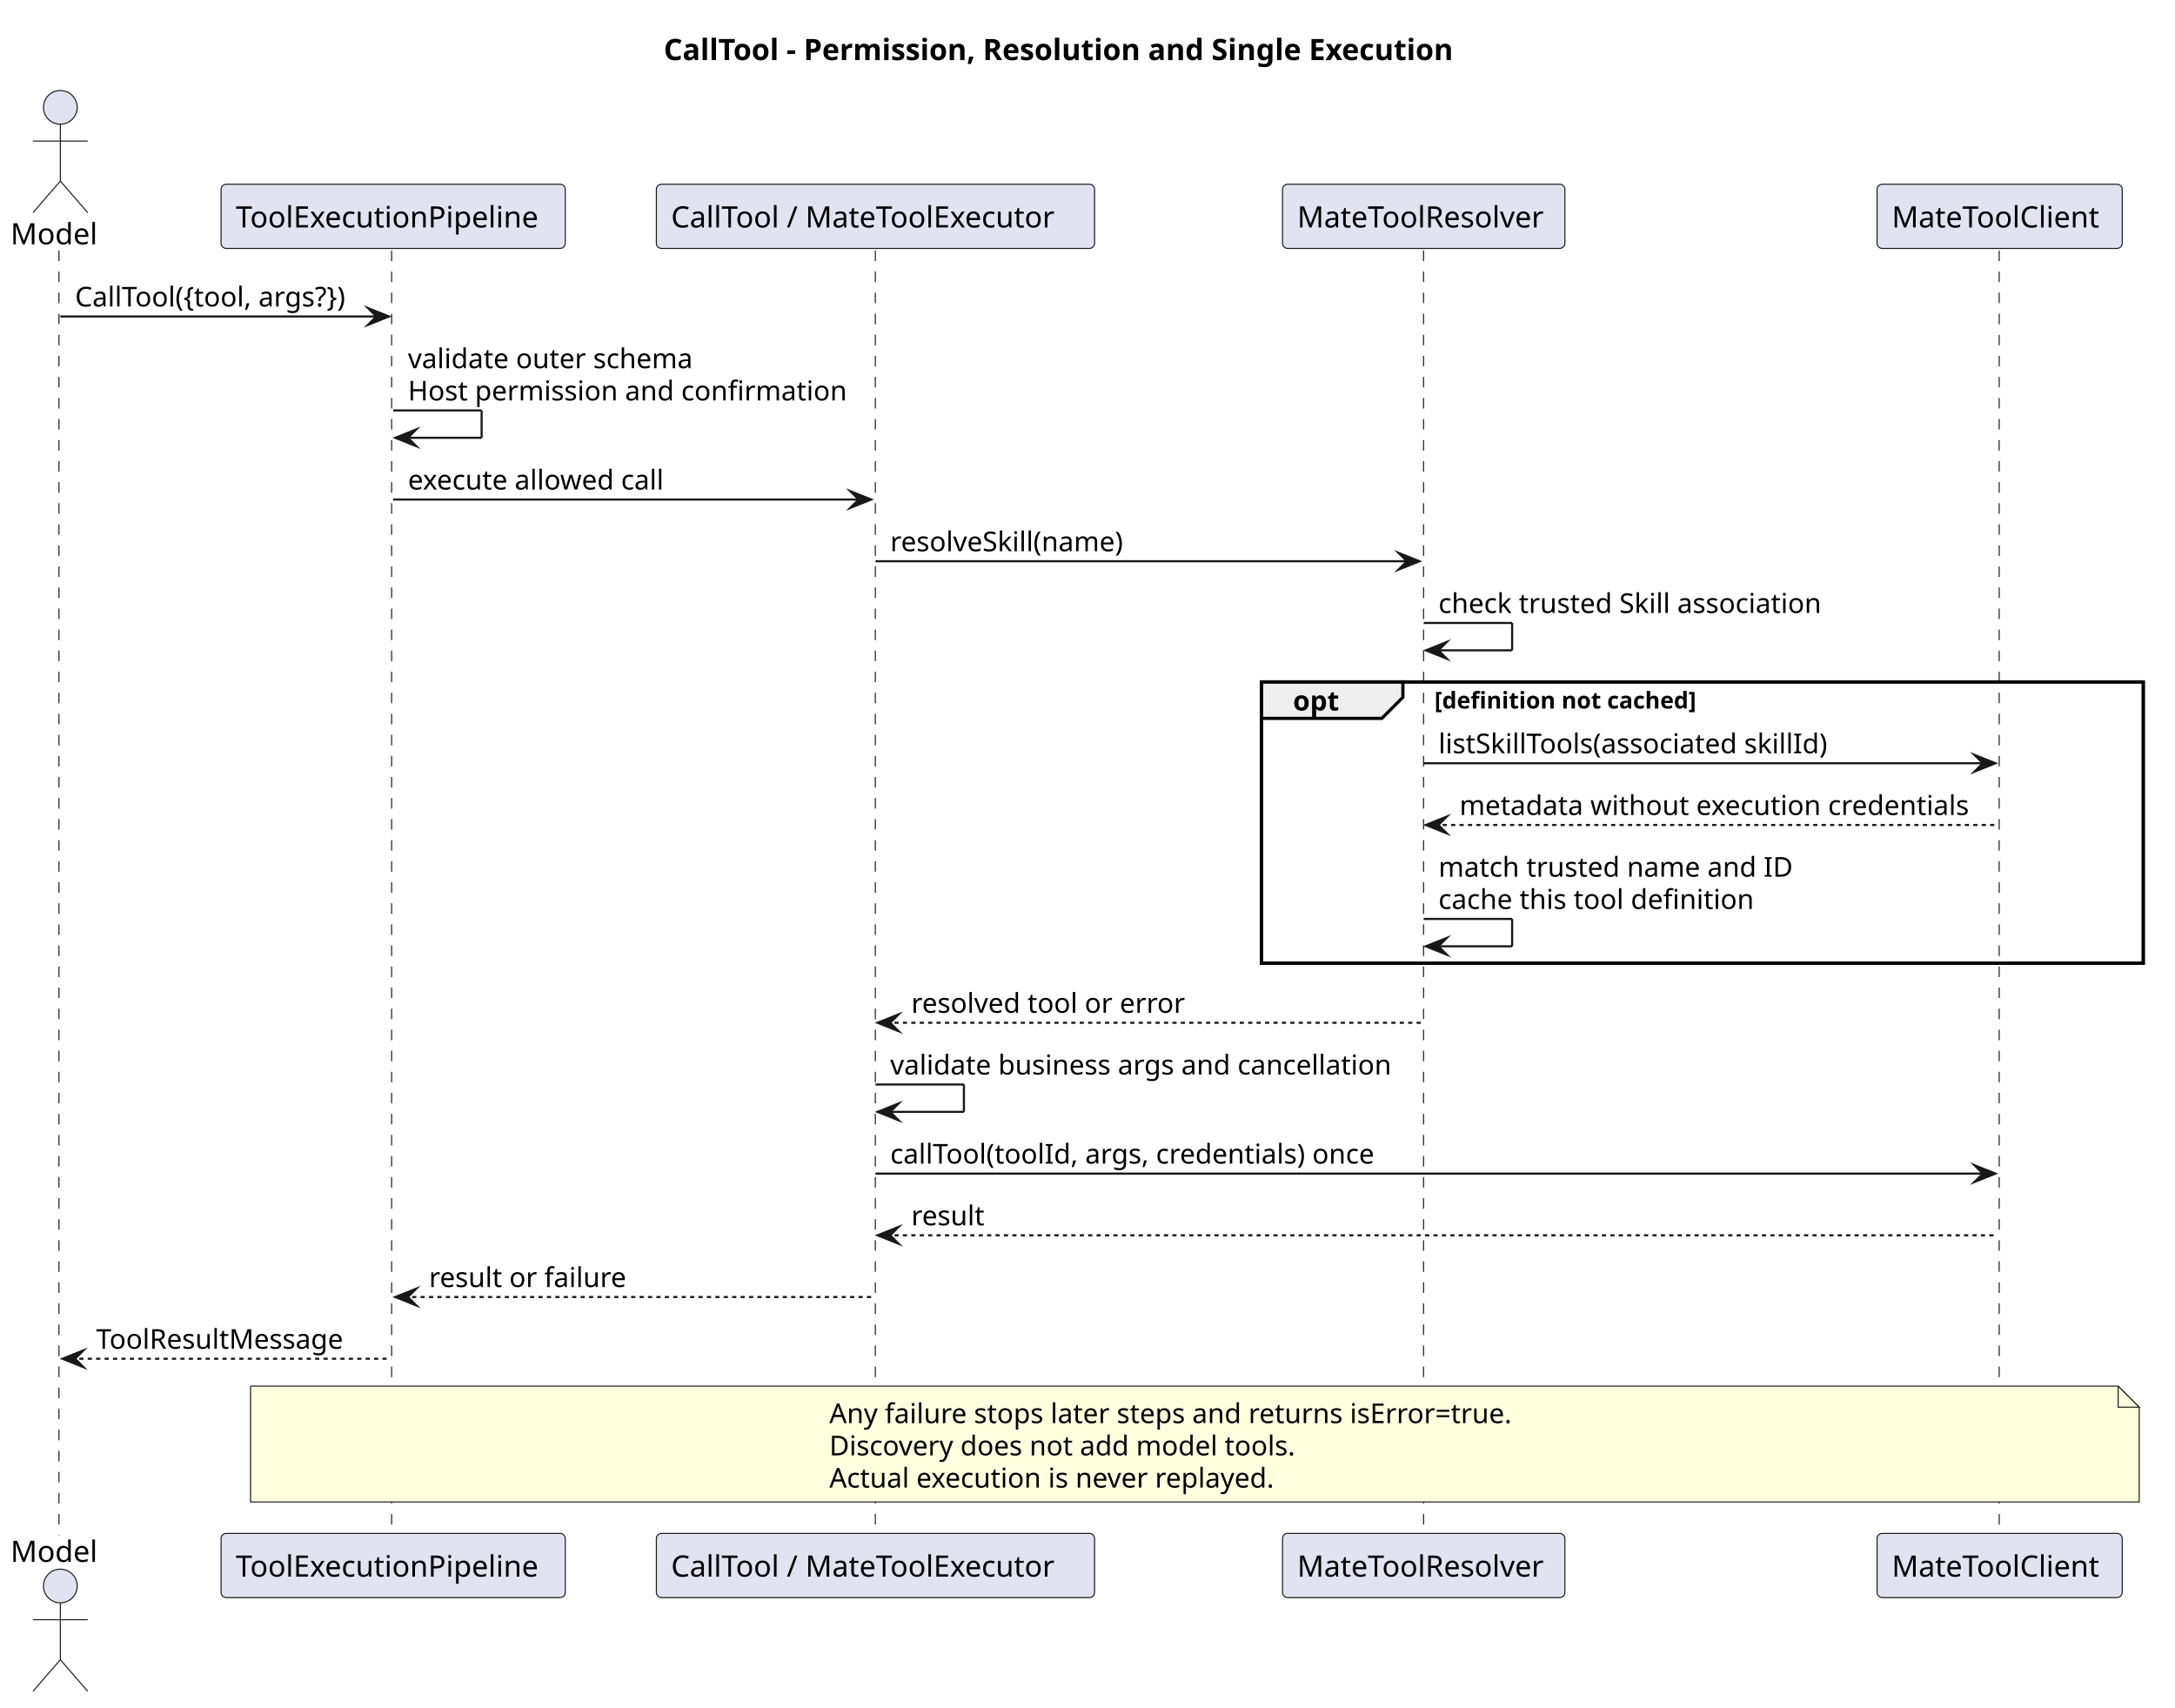
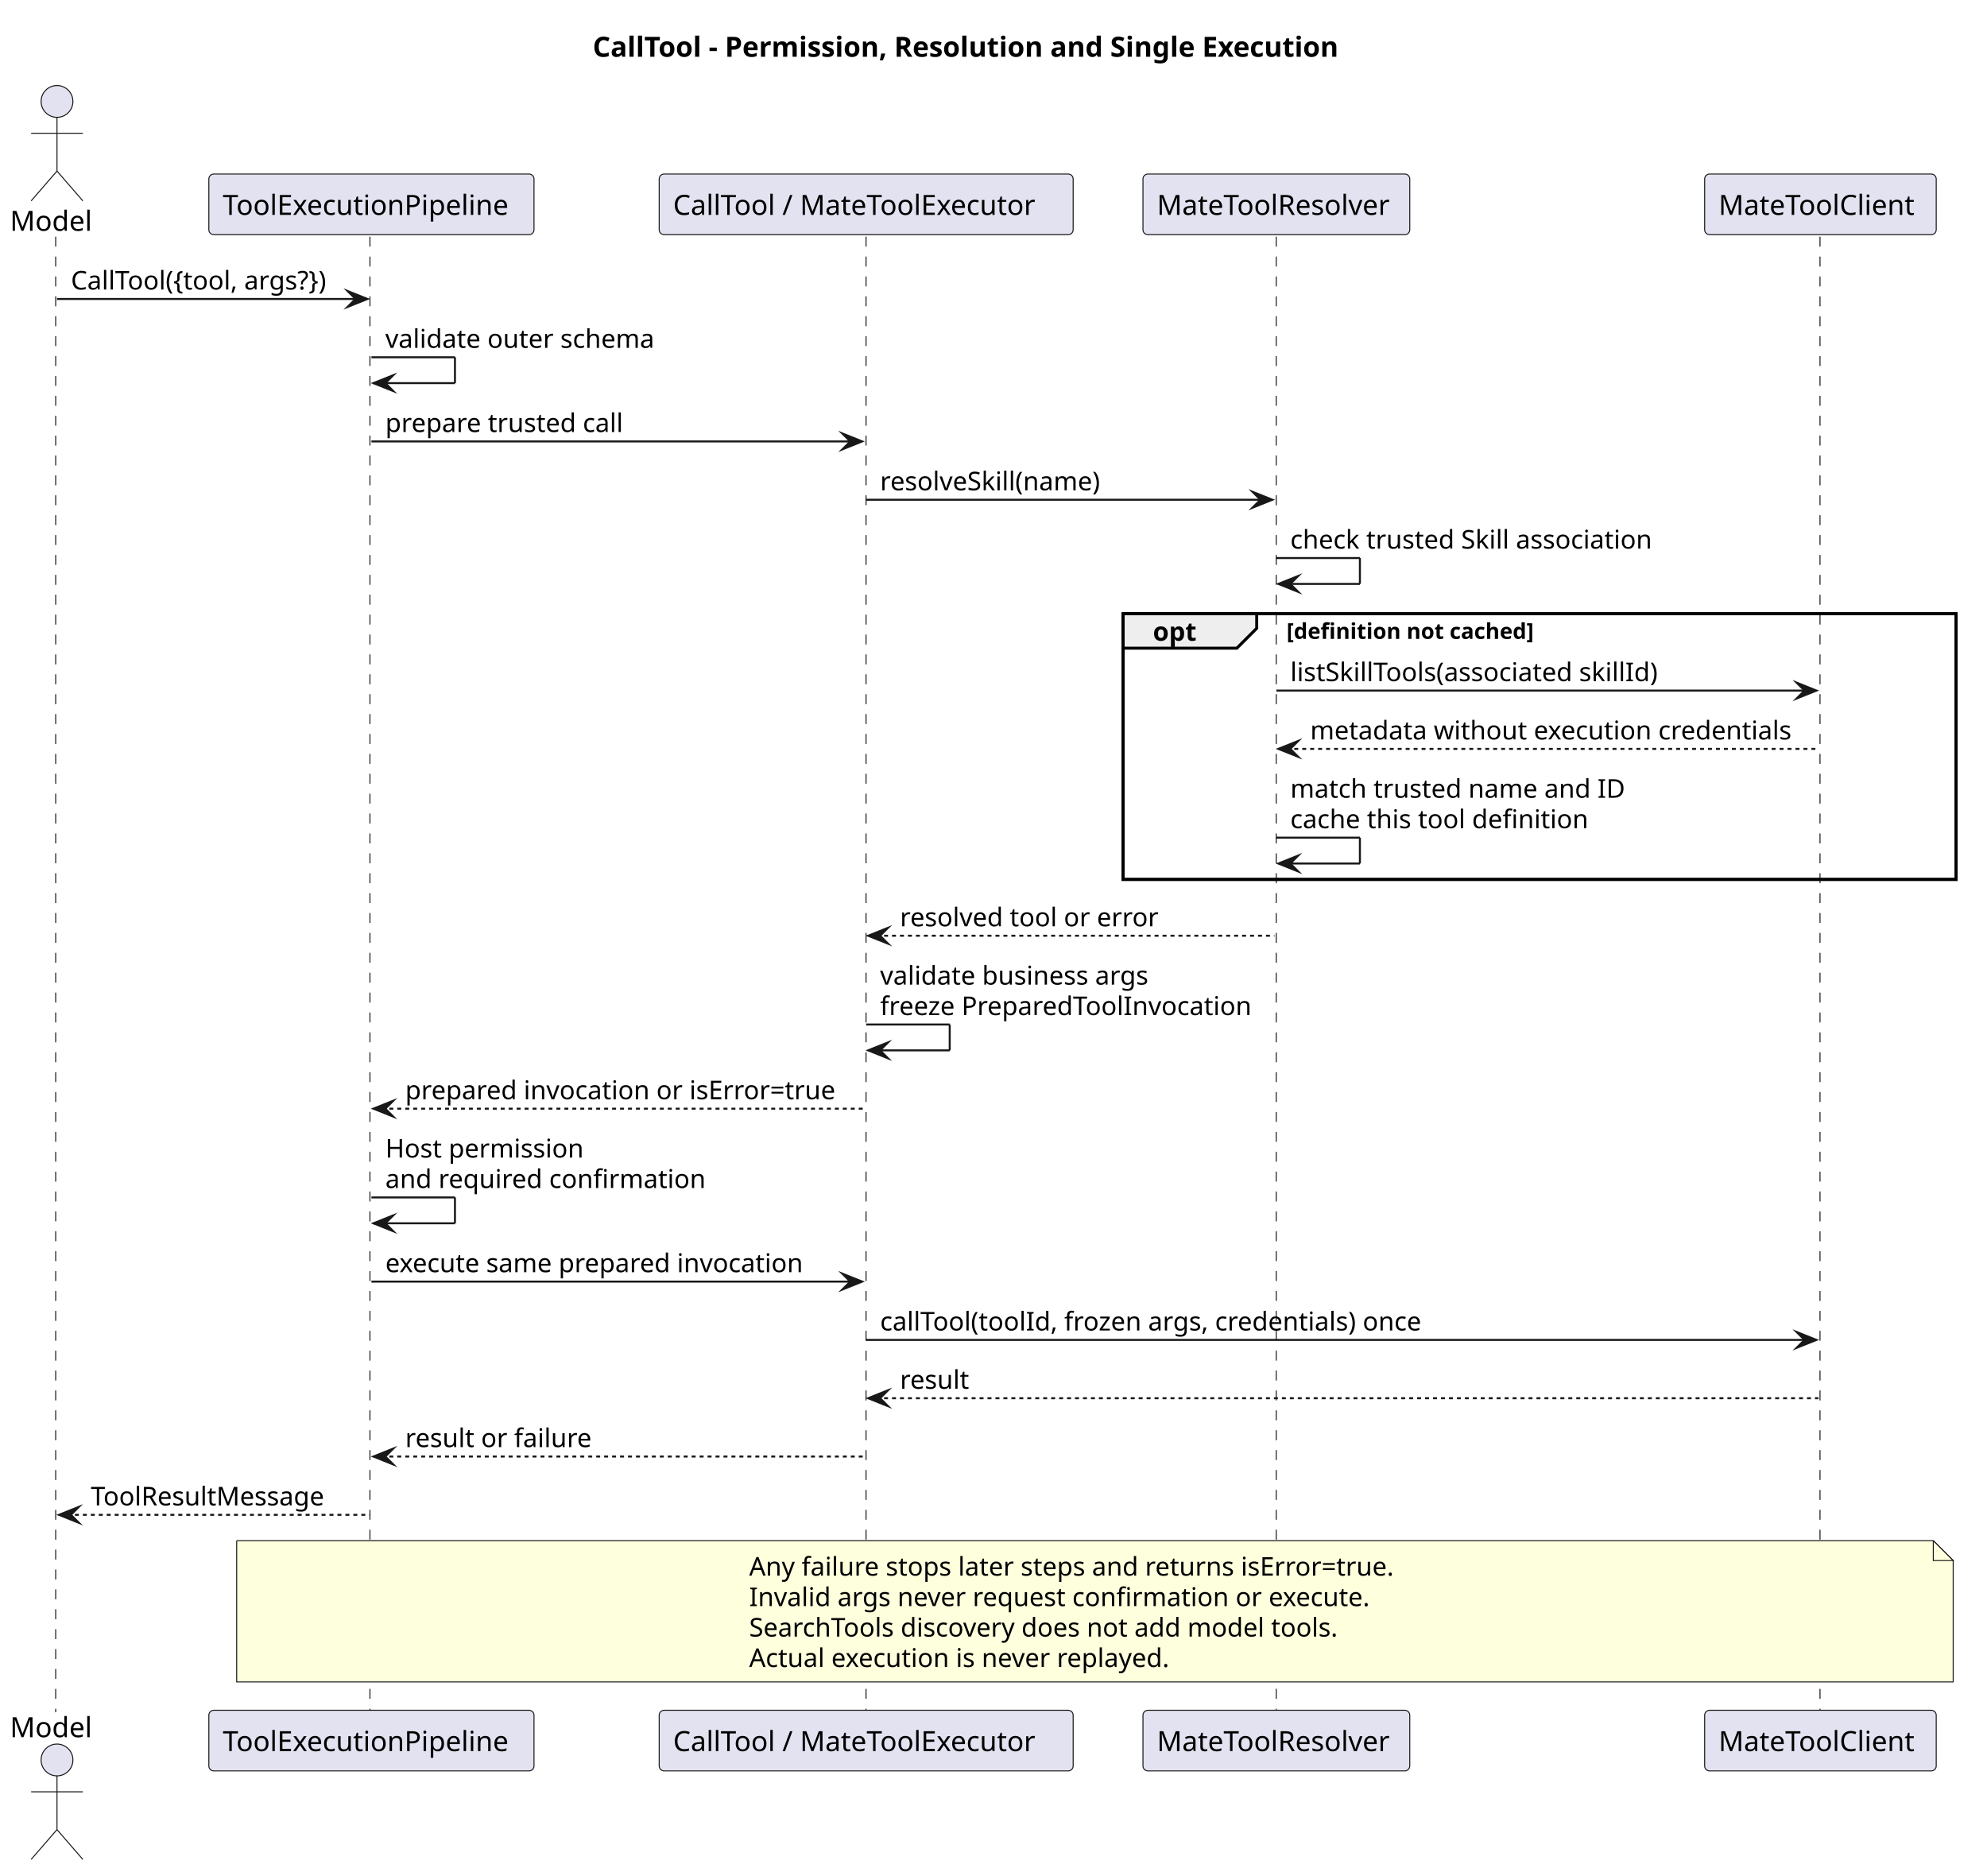
- <svg xmlns="http://www.w3.org/2000/svg" contentStyleType="text/css" data-diagram-type="SEQUENCE" height="811px" preserveAspectRatio="none" style="width:1033px;height:811px;background:#FFFFFF;" version="1.1" viewBox="0 0 1033 811" width="1033px" zoomAndPan="magnify">
+ <svg xmlns="http://www.w3.org/2000/svg" contentStyleType="text/css" data-diagram-type="SEQUENCE" height="943px" preserveAspectRatio="none" style="width:999px;height:943px;background:#FFFFFF;" version="1.1" viewBox="0 0 999 943" width="999px" zoomAndPan="magnify">
  <defs />
  <g>
-     <g class="title" data-source-line="135">
-       <text fill="#000000" font-family="sans-serif" font-size="14" font-weight="700" lengthAdjust="spacing" textLength="396.45" x="315.24" y="28.535">CallTool - Permission, Resolution and Single Execution</text>
+     <g class="title" data-source-line="136">
+       <text fill="#000000" font-family="sans-serif" font-size="14" font-weight="700" lengthAdjust="spacing" textLength="396.45" x="298.01" y="28.535">CallTool - Permission, Resolution and Single Execution</text>
    </g>
-     <rect fill="none" height="133.553" style="stroke:#000000;stroke-width:1.5;" width="418.821" x="599.109" y="323.84" />
-     <g class="participant-lifeline" data-entity-uid="part1" data-qualified-name="Model" data-source-line="137" id="part1-lifeline">
+     <rect fill="none" height="133.553" style="stroke:#000000;stroke-width:1.5;" width="418.821" x="564.65" y="308.529" />
+     <g class="participant-lifeline" data-entity-uid="part1" data-qualified-name="Model" data-source-line="138" id="part1-lifeline">
      <g>
-         <rect fill="#000000" fill-opacity="0" height="610.211" width="8" x="24.658" y="118.977" />
-         <line style="stroke:#181818;stroke-width:0.5;stroke-dasharray:5,5;" x1="28" x2="28" y1="118.977" y2="729.188" />
+         <rect fill="#000000" fill-opacity="0" height="741.764" width="8" x="24.658" y="118.977" />
+         <line style="stroke:#181818;stroke-width:0.5;stroke-dasharray:5,5;" x1="28" x2="28" y1="118.977" y2="860.74" />
      </g>
    </g>
-     <g class="participant-lifeline" data-entity-uid="part2" data-qualified-name="Pipeline" data-source-line="138" id="part2-lifeline">
+     <g class="participant-lifeline" data-entity-uid="part2" data-qualified-name="Pipeline" data-source-line="139" id="part2-lifeline">
      <g>
-         <rect fill="#000000" fill-opacity="0" height="610.211" width="8" x="182.74" y="118.977" />
-         <line style="stroke:#181818;stroke-width:0.5;stroke-dasharray:5,5;" x1="185.999" x2="185.999" y1="118.977" y2="729.188" />
+         <rect fill="#000000" fill-opacity="0" height="741.764" width="8" x="182.74" y="118.977" />
+         <line style="stroke:#181818;stroke-width:0.5;stroke-dasharray:5,5;" x1="185.999" x2="185.999" y1="118.977" y2="860.74" />
      </g>
    </g>
-     <g class="participant-lifeline" data-entity-uid="part3" data-qualified-name="Call" data-source-line="139" id="part3-lifeline">
+     <g class="participant-lifeline" data-entity-uid="part3" data-qualified-name="Call" data-source-line="140" id="part3-lifeline">
      <g>
-         <rect fill="#000000" fill-opacity="0" height="610.211" width="8" x="411.798" y="118.977" />
-         <line style="stroke:#181818;stroke-width:0.5;stroke-dasharray:5,5;" x1="415.731" x2="415.731" y1="118.977" y2="729.188" />
+         <rect fill="#000000" fill-opacity="0" height="741.764" width="8" x="431.485" y="118.977" />
+         <line style="stroke:#181818;stroke-width:0.5;stroke-dasharray:5,5;" x1="435.418" x2="435.418" y1="118.977" y2="860.74" />
      </g>
    </g>
-     <g class="participant-lifeline" data-entity-uid="part4" data-qualified-name="Resolver" data-source-line="140" id="part4-lifeline">
+     <g class="participant-lifeline" data-entity-uid="part4" data-qualified-name="Resolver" data-source-line="141" id="part4-lifeline">
      <g>
-         <rect fill="#000000" fill-opacity="0" height="610.211" width="8" x="672.176" y="118.977" />
-         <line style="stroke:#181818;stroke-width:0.5;stroke-dasharray:5,5;" x1="676.109" x2="676.109" y1="118.977" y2="729.188" />
+         <rect fill="#000000" fill-opacity="0" height="741.764" width="8" x="637.717" y="118.977" />
+         <line style="stroke:#181818;stroke-width:0.5;stroke-dasharray:5,5;" x1="641.65" x2="641.65" y1="118.977" y2="860.74" />
      </g>
    </g>
-     <g class="participant-lifeline" data-entity-uid="part5" data-qualified-name="Mate" data-source-line="141" id="part5-lifeline">
+     <g class="participant-lifeline" data-entity-uid="part5" data-qualified-name="Mate" data-source-line="142" id="part5-lifeline">
      <g>
-         <rect fill="#000000" fill-opacity="0" height="610.211" width="8" x="945.715" y="118.977" />
-         <line style="stroke:#181818;stroke-width:0.5;stroke-dasharray:5,5;" x1="949.5" x2="949.5" y1="118.977" y2="729.188" />
+         <rect fill="#000000" fill-opacity="0" height="741.764" width="8" x="911.256" y="118.977" />
+         <line style="stroke:#181818;stroke-width:0.5;stroke-dasharray:5,5;" x1="915.042" x2="915.042" y1="118.977" y2="860.74" />
      </g>
    </g>
-     <g class="participant participant-head" data-entity-uid="part1" data-qualified-name="Model" data-source-line="137" id="part1-head">
+     <g class="participant participant-head" data-entity-uid="part1" data-qualified-name="Model" data-source-line="138" id="part1-head">
      <text fill="#000000" font-family="sans-serif" font-size="14" lengthAdjust="spacing" textLength="41.316" x="5" y="116.023">Model</text>
      <ellipse cx="28.658" cy="50.988" fill="#E2E2F0" rx="8" ry="8" style="stroke:#181818;stroke-width:0.5;" />
      <path d="M28.658,58.988 L28.658,85.988 M15.658,66.988 L41.658,66.988 M28.658,85.988 L15.658,100.988 M28.658,85.988 L41.658,100.988" fill="none" style="stroke:#181818;stroke-width:0.5;" />
    </g>
-     <g class="participant participant-tail" data-entity-uid="part1" data-qualified-name="Model" data-source-line="137" id="part1-tail">
-       <text fill="#000000" font-family="sans-serif" font-size="14" lengthAdjust="spacing" textLength="41.316" x="5" y="741.723">Model</text>
-       <ellipse cx="28.658" cy="753.176" fill="#E2E2F0" rx="8" ry="8" style="stroke:#181818;stroke-width:0.5;" />
-       <path d="M28.658,761.176 L28.658,788.176 M15.658,769.176 L41.658,769.176 M28.658,788.176 L15.658,803.176 M28.658,788.176 L41.658,803.176" fill="none" style="stroke:#181818;stroke-width:0.5;" />
+     <g class="participant participant-tail" data-entity-uid="part1" data-qualified-name="Model" data-source-line="138" id="part1-tail">
+       <text fill="#000000" font-family="sans-serif" font-size="14" lengthAdjust="spacing" textLength="41.316" x="5" y="873.275">Model</text>
+       <ellipse cx="28.658" cy="884.729" fill="#E2E2F0" rx="8" ry="8" style="stroke:#181818;stroke-width:0.5;" />
+       <path d="M28.658,892.729 L28.658,919.729 M15.658,900.729 L41.658,900.729 M28.658,919.729 L15.658,934.729 M28.658,919.729 L41.658,934.729" fill="none" style="stroke:#181818;stroke-width:0.5;" />
    </g>
-     <g class="participant participant-head" data-entity-uid="part2" data-qualified-name="Pipeline" data-source-line="138" id="part2-head">
+     <g class="participant participant-head" data-entity-uid="part2" data-qualified-name="Pipeline" data-source-line="139" id="part2-head">
      <rect fill="#E2E2F0" height="30.488" rx="2.5" ry="2.5" style="stroke:#181818;stroke-width:0.5;" width="163.481" x="104.999" y="87.488" />
      <text fill="#000000" font-family="sans-serif" font-size="14" lengthAdjust="spacing" textLength="149.481" x="111.999" y="108.023">ToolExecutionPipeline</text>
    </g>
-     <g class="participant participant-tail" data-entity-uid="part2" data-qualified-name="Pipeline" data-source-line="138" id="part2-tail">
-       <rect fill="#E2E2F0" height="30.488" rx="2.5" ry="2.5" style="stroke:#181818;stroke-width:0.5;" width="163.481" x="104.999" y="728.188" />
-       <text fill="#000000" font-family="sans-serif" font-size="14" lengthAdjust="spacing" textLength="149.481" x="111.999" y="748.723">ToolExecutionPipeline</text>
+     <g class="participant participant-tail" data-entity-uid="part2" data-qualified-name="Pipeline" data-source-line="139" id="part2-tail">
+       <rect fill="#E2E2F0" height="30.488" rx="2.5" ry="2.5" style="stroke:#181818;stroke-width:0.5;" width="163.481" x="104.999" y="859.74" />
+       <text fill="#000000" font-family="sans-serif" font-size="14" lengthAdjust="spacing" textLength="149.481" x="111.999" y="880.275">ToolExecutionPipeline</text>
    </g>
-     <g class="participant participant-head" data-entity-uid="part3" data-qualified-name="Call" data-source-line="139" id="part3-head">
-       <rect fill="#E2E2F0" height="30.488" rx="2.5" ry="2.5" style="stroke:#181818;stroke-width:0.5;" width="208.134" x="311.731" y="87.488" />
-       <text fill="#000000" font-family="sans-serif" font-size="14" lengthAdjust="spacing" textLength="194.134" x="318.731" y="108.023">CallTool / MateToolExecutor</text>
+     <g class="participant participant-head" data-entity-uid="part3" data-qualified-name="Call" data-source-line="140" id="part3-head">
+       <rect fill="#E2E2F0" height="30.488" rx="2.5" ry="2.5" style="stroke:#181818;stroke-width:0.5;" width="208.134" x="331.418" y="87.488" />
+       <text fill="#000000" font-family="sans-serif" font-size="14" lengthAdjust="spacing" textLength="194.134" x="338.418" y="108.023">CallTool / MateToolExecutor</text>
    </g>
-     <g class="participant participant-tail" data-entity-uid="part3" data-qualified-name="Call" data-source-line="139" id="part3-tail">
-       <rect fill="#E2E2F0" height="30.488" rx="2.5" ry="2.5" style="stroke:#181818;stroke-width:0.5;" width="208.134" x="311.731" y="728.188" />
-       <text fill="#000000" font-family="sans-serif" font-size="14" lengthAdjust="spacing" textLength="194.134" x="318.731" y="748.723">CallTool / MateToolExecutor</text>
+     <g class="participant participant-tail" data-entity-uid="part3" data-qualified-name="Call" data-source-line="140" id="part3-tail">
+       <rect fill="#E2E2F0" height="30.488" rx="2.5" ry="2.5" style="stroke:#181818;stroke-width:0.5;" width="208.134" x="331.418" y="859.74" />
+       <text fill="#000000" font-family="sans-serif" font-size="14" lengthAdjust="spacing" textLength="194.134" x="338.418" y="880.275">CallTool / MateToolExecutor</text>
    </g>
-     <g class="participant participant-head" data-entity-uid="part4" data-qualified-name="Resolver" data-source-line="140" id="part4-head">
-       <rect fill="#E2E2F0" height="30.488" rx="2.5" ry="2.5" style="stroke:#181818;stroke-width:0.5;" width="134.135" x="609.109" y="87.488" />
-       <text fill="#000000" font-family="sans-serif" font-size="14" lengthAdjust="spacing" textLength="120.135" x="616.109" y="108.023">MateToolResolver</text>
+     <g class="participant participant-head" data-entity-uid="part4" data-qualified-name="Resolver" data-source-line="141" id="part4-head">
+       <rect fill="#E2E2F0" height="30.488" rx="2.5" ry="2.5" style="stroke:#181818;stroke-width:0.5;" width="134.135" x="574.65" y="87.488" />
+       <text fill="#000000" font-family="sans-serif" font-size="14" lengthAdjust="spacing" textLength="120.135" x="581.65" y="108.023">MateToolResolver</text>
    </g>
-     <g class="participant participant-tail" data-entity-uid="part4" data-qualified-name="Resolver" data-source-line="140" id="part4-tail">
-       <rect fill="#E2E2F0" height="30.488" rx="2.5" ry="2.5" style="stroke:#181818;stroke-width:0.5;" width="134.135" x="609.109" y="728.188" />
-       <text fill="#000000" font-family="sans-serif" font-size="14" lengthAdjust="spacing" textLength="120.135" x="616.109" y="748.723">MateToolResolver</text>
+     <g class="participant participant-tail" data-entity-uid="part4" data-qualified-name="Resolver" data-source-line="141" id="part4-tail">
+       <rect fill="#E2E2F0" height="30.488" rx="2.5" ry="2.5" style="stroke:#181818;stroke-width:0.5;" width="134.135" x="574.65" y="859.74" />
+       <text fill="#000000" font-family="sans-serif" font-size="14" lengthAdjust="spacing" textLength="120.135" x="581.65" y="880.275">MateToolResolver</text>
    </g>
-     <g class="participant participant-head" data-entity-uid="part5" data-qualified-name="Mate" data-source-line="141" id="part5-head">
-       <rect fill="#E2E2F0" height="30.488" rx="2.5" ry="2.5" style="stroke:#181818;stroke-width:0.5;" width="116.43" x="891.5" y="87.488" />
-       <text fill="#000000" font-family="sans-serif" font-size="14" lengthAdjust="spacing" textLength="102.43" x="898.5" y="108.023">MateToolClient</text>
+     <g class="participant participant-head" data-entity-uid="part5" data-qualified-name="Mate" data-source-line="142" id="part5-head">
+       <rect fill="#E2E2F0" height="30.488" rx="2.5" ry="2.5" style="stroke:#181818;stroke-width:0.5;" width="116.43" x="857.042" y="87.488" />
+       <text fill="#000000" font-family="sans-serif" font-size="14" lengthAdjust="spacing" textLength="102.43" x="864.042" y="108.023">MateToolClient</text>
    </g>
-     <g class="participant participant-tail" data-entity-uid="part5" data-qualified-name="Mate" data-source-line="141" id="part5-tail">
-       <rect fill="#E2E2F0" height="30.488" rx="2.5" ry="2.5" style="stroke:#181818;stroke-width:0.5;" width="116.43" x="891.5" y="728.188" />
-       <text fill="#000000" font-family="sans-serif" font-size="14" lengthAdjust="spacing" textLength="102.43" x="898.5" y="748.723">MateToolClient</text>
+     <g class="participant participant-tail" data-entity-uid="part5" data-qualified-name="Mate" data-source-line="142" id="part5-tail">
+       <rect fill="#E2E2F0" height="30.488" rx="2.5" ry="2.5" style="stroke:#181818;stroke-width:0.5;" width="116.43" x="857.042" y="859.74" />
+       <text fill="#000000" font-family="sans-serif" font-size="14" lengthAdjust="spacing" textLength="102.43" x="864.042" y="880.275">MateToolClient</text>
    </g>
-     <g class="message" data-entity-1="part1" data-entity-2="part2" data-source-line="143" id="msg1">
+     <g class="message" data-entity-1="part1" data-entity-2="part2" data-source-line="144" id="msg1">
      <polygon fill="#181818" points="174.74,146.287,184.74,150.287,174.74,154.287,178.74,150.287" style="stroke:#181818;stroke-width:1;stroke-linejoin:miter;stroke-miterlimit:10;" />
      <line style="stroke:#181818;stroke-width:1;" x1="28.658" x2="180.74" y1="150.287" y2="150.287" />
      <text fill="#000000" font-family="sans-serif" font-size="13" lengthAdjust="spacing" textLength="134.082" x="35.658" y="145.545">CallTool({tool, args?})</text>
    </g>
-     <g class="message" data-entity-1="part2" data-entity-2="part2" data-source-line="144" id="msg2">
-       <line style="stroke:#181818;stroke-width:1;" x1="186.74" x2="228.74" y1="194.908" y2="194.908" />
-       <line style="stroke:#181818;stroke-width:1;" x1="228.74" x2="228.74" y1="194.908" y2="207.908" />
-       <line style="stroke:#181818;stroke-width:1;" x1="187.74" x2="228.74" y1="207.908" y2="207.908" />
-       <polygon fill="#181818" points="197.74,203.908,187.74,207.908,197.74,211.908,193.74,207.908" style="stroke:#181818;stroke-width:1;stroke-linejoin:miter;stroke-miterlimit:10;" />
+     <g class="message" data-entity-1="part2" data-entity-2="part2" data-source-line="145" id="msg2">
+       <line style="stroke:#181818;stroke-width:1;" x1="186.74" x2="228.74" y1="179.598" y2="179.598" />
+       <line style="stroke:#181818;stroke-width:1;" x1="228.74" x2="228.74" y1="179.598" y2="192.598" />
+       <line style="stroke:#181818;stroke-width:1;" x1="187.74" x2="228.74" y1="192.598" y2="192.598" />
+       <polygon fill="#181818" points="197.74,188.598,187.74,192.598,197.74,196.598,193.74,192.598" style="stroke:#181818;stroke-width:1;stroke-linejoin:miter;stroke-miterlimit:10;" />
      <text fill="#000000" font-family="sans-serif" font-size="13" lengthAdjust="spacing" textLength="138.506" x="193.74" y="174.856">validate outer schema</text>
-       <text fill="#000000" font-family="sans-serif" font-size="13" lengthAdjust="spacing" textLength="215.059" x="193.74" y="190.166">Host permission and confirmation</text>
    </g>
-     <g class="message" data-entity-1="part2" data-entity-2="part3" data-source-line="145" id="msg3">
-       <polygon fill="#181818" points="403.798,233.219,413.798,237.219,403.798,241.219,407.798,237.219" style="stroke:#181818;stroke-width:1;stroke-linejoin:miter;stroke-miterlimit:10;" />
-       <line style="stroke:#181818;stroke-width:1;" x1="186.74" x2="409.798" y1="237.219" y2="237.219" />
-       <text fill="#000000" font-family="sans-serif" font-size="13" lengthAdjust="spacing" textLength="126.991" x="193.74" y="232.477">execute allowed call</text>
+     <g class="message" data-entity-1="part2" data-entity-2="part3" data-source-line="146" id="msg3">
+       <polygon fill="#181818" points="423.485,217.908,433.485,221.908,423.485,225.908,427.485,221.908" style="stroke:#181818;stroke-width:1;stroke-linejoin:miter;stroke-miterlimit:10;" />
+       <line style="stroke:#181818;stroke-width:1;" x1="186.74" x2="429.485" y1="221.908" y2="221.908" />
+       <text fill="#000000" font-family="sans-serif" font-size="13" lengthAdjust="spacing" textLength="123.411" x="193.74" y="217.166">prepare trusted call</text>
    </g>
-     <g class="message" data-entity-1="part3" data-entity-2="part4" data-source-line="146" id="msg4">
-       <polygon fill="#181818" points="664.176,262.529,674.176,266.529,664.176,270.529,668.176,266.529" style="stroke:#181818;stroke-width:1;stroke-linejoin:miter;stroke-miterlimit:10;" />
-       <line style="stroke:#181818;stroke-width:1;" x1="415.798" x2="670.176" y1="266.529" y2="266.529" />
-       <text fill="#000000" font-family="sans-serif" font-size="13" lengthAdjust="spacing" textLength="113.858" x="422.798" y="261.787">resolveSkill(name)</text>
+     <g class="message" data-entity-1="part3" data-entity-2="part4" data-source-line="147" id="msg4">
+       <polygon fill="#181818" points="629.717,247.219,639.717,251.219,629.717,255.219,633.717,251.219" style="stroke:#181818;stroke-width:1;stroke-linejoin:miter;stroke-miterlimit:10;" />
+       <line style="stroke:#181818;stroke-width:1;" x1="435.485" x2="635.717" y1="251.219" y2="251.219" />
+       <text fill="#000000" font-family="sans-serif" font-size="13" lengthAdjust="spacing" textLength="113.858" x="442.485" y="246.477">resolveSkill(name)</text>
    </g>
-     <g class="message" data-entity-1="part4" data-entity-2="part4" data-source-line="147" id="msg5">
-       <line style="stroke:#181818;stroke-width:1;" x1="676.176" x2="718.176" y1="295.84" y2="295.84" />
-       <line style="stroke:#181818;stroke-width:1;" x1="718.176" x2="718.176" y1="295.84" y2="308.84" />
-       <line style="stroke:#181818;stroke-width:1;" x1="677.176" x2="718.176" y1="308.84" y2="308.84" />
-       <polygon fill="#181818" points="687.176,304.84,677.176,308.84,687.176,312.84,683.176,308.84" style="stroke:#181818;stroke-width:1;stroke-linejoin:miter;stroke-miterlimit:10;" />
-       <text fill="#000000" font-family="sans-serif" font-size="13" lengthAdjust="spacing" textLength="190.29" x="683.176" y="291.098">check trusted Skill association</text>
+     <g class="message" data-entity-1="part4" data-entity-2="part4" data-source-line="148" id="msg5">
+       <line style="stroke:#181818;stroke-width:1;" x1="641.717" x2="683.717" y1="280.529" y2="280.529" />
+       <line style="stroke:#181818;stroke-width:1;" x1="683.717" x2="683.717" y1="280.529" y2="293.529" />
+       <line style="stroke:#181818;stroke-width:1;" x1="642.717" x2="683.717" y1="293.529" y2="293.529" />
+       <polygon fill="#181818" points="652.717,289.529,642.717,293.529,652.717,297.529,648.717,293.529" style="stroke:#181818;stroke-width:1;stroke-linejoin:miter;stroke-miterlimit:10;" />
+       <text fill="#000000" font-family="sans-serif" font-size="13" lengthAdjust="spacing" textLength="190.29" x="648.717" y="275.787">check trusted Skill association</text>
    </g>
-     <path d="M599.109,323.84 L666.294,323.84 L666.294,331.15 L656.294,341.15 L599.109,341.15 L599.109,323.84" fill="#EEEEEE" style="stroke:#000000;stroke-width:1.5;" />
-     <rect fill="none" height="133.553" style="stroke:#000000;stroke-width:1.5;" width="418.821" x="599.109" y="323.84" />
-     <text fill="#000000" font-family="sans-serif" font-size="13" font-weight="700" lengthAdjust="spacing" textLength="22.185" x="614.109" y="337.408">opt</text>
-     <text fill="#000000" font-family="sans-serif" font-size="11" font-weight="700" lengthAdjust="spacing" textLength="128.203" x="681.294" y="336.475">[definition not cached]</text>
-     <g class="message" data-entity-1="part4" data-entity-2="part5" data-source-line="149" id="msg6">
-       <polygon fill="#181818" points="937.715,358.461,947.715,362.461,937.715,366.461,941.715,362.461" style="stroke:#181818;stroke-width:1;stroke-linejoin:miter;stroke-miterlimit:10;" />
-       <line style="stroke:#181818;stroke-width:1;" x1="676.176" x2="943.715" y1="362.461" y2="362.461" />
-       <text fill="#000000" font-family="sans-serif" font-size="13" lengthAdjust="spacing" textLength="195.749" x="683.176" y="357.719">listSkillTools(associated skillId)</text>
+     <path d="M564.65,308.529 L631.835,308.529 L631.835,315.84 L621.835,325.84 L564.65,325.84 L564.65,308.529" fill="#EEEEEE" style="stroke:#000000;stroke-width:1.5;" />
+     <rect fill="none" height="133.553" style="stroke:#000000;stroke-width:1.5;" width="418.821" x="564.65" y="308.529" />
+     <text fill="#000000" font-family="sans-serif" font-size="13" font-weight="700" lengthAdjust="spacing" textLength="22.185" x="579.65" y="322.098">opt</text>
+     <text fill="#000000" font-family="sans-serif" font-size="11" font-weight="700" lengthAdjust="spacing" textLength="128.203" x="646.835" y="321.164">[definition not cached]</text>
+     <g class="message" data-entity-1="part4" data-entity-2="part5" data-source-line="150" id="msg6">
+       <polygon fill="#181818" points="903.256,343.15,913.256,347.15,903.256,351.15,907.256,347.15" style="stroke:#181818;stroke-width:1;stroke-linejoin:miter;stroke-miterlimit:10;" />
+       <line style="stroke:#181818;stroke-width:1;" x1="641.717" x2="909.256" y1="347.15" y2="347.15" />
+       <text fill="#000000" font-family="sans-serif" font-size="13" lengthAdjust="spacing" textLength="195.749" x="648.717" y="342.408">listSkillTools(associated skillId)</text>
    </g>
-     <g class="message" data-entity-1="part5" data-entity-2="part4" data-source-line="150" id="msg7">
-       <polygon fill="#181818" points="687.176,387.772,677.176,391.772,687.176,395.772,683.176,391.772" style="stroke:#181818;stroke-width:1;stroke-linejoin:miter;stroke-miterlimit:10;" />
-       <line style="stroke:#181818;stroke-width:1;stroke-dasharray:2,2;" x1="681.176" x2="948.715" y1="391.772" y2="391.772" />
-       <text fill="#000000" font-family="sans-serif" font-size="13" lengthAdjust="spacing" textLength="249.539" x="693.176" y="387.029">metadata without execution credentials</text>
+     <g class="message" data-entity-1="part5" data-entity-2="part4" data-source-line="151" id="msg7">
+       <polygon fill="#181818" points="652.717,372.461,642.717,376.461,652.717,380.461,648.717,376.461" style="stroke:#181818;stroke-width:1;stroke-linejoin:miter;stroke-miterlimit:10;" />
+       <line style="stroke:#181818;stroke-width:1;stroke-dasharray:2,2;" x1="646.717" x2="914.256" y1="376.461" y2="376.461" />
+       <text fill="#000000" font-family="sans-serif" font-size="13" lengthAdjust="spacing" textLength="249.539" x="658.717" y="371.719">metadata without execution credentials</text>
    </g>
-     <g class="message" data-entity-1="part4" data-entity-2="part4" data-source-line="151" id="msg8">
-       <line style="stroke:#181818;stroke-width:1;" x1="676.176" x2="718.176" y1="436.393" y2="436.393" />
-       <line style="stroke:#181818;stroke-width:1;" x1="718.176" x2="718.176" y1="436.393" y2="449.393" />
-       <line style="stroke:#181818;stroke-width:1;" x1="677.176" x2="718.176" y1="449.393" y2="449.393" />
-       <polygon fill="#181818" points="687.176,445.393,677.176,449.393,687.176,453.393,683.176,449.393" style="stroke:#181818;stroke-width:1;stroke-linejoin:miter;stroke-miterlimit:10;" />
-       <text fill="#000000" font-family="sans-serif" font-size="13" lengthAdjust="spacing" textLength="172.06" x="683.176" y="416.34">match trusted name and ID</text>
-       <text fill="#000000" font-family="sans-serif" font-size="13" lengthAdjust="spacing" textLength="156.514" x="683.176" y="431.65">cache this tool definition</text>
+     <g class="message" data-entity-1="part4" data-entity-2="part4" data-source-line="152" id="msg8">
+       <line style="stroke:#181818;stroke-width:1;" x1="641.717" x2="683.717" y1="421.082" y2="421.082" />
+       <line style="stroke:#181818;stroke-width:1;" x1="683.717" x2="683.717" y1="421.082" y2="434.082" />
+       <line style="stroke:#181818;stroke-width:1;" x1="642.717" x2="683.717" y1="434.082" y2="434.082" />
+       <polygon fill="#181818" points="652.717,430.082,642.717,434.082,652.717,438.082,648.717,434.082" style="stroke:#181818;stroke-width:1;stroke-linejoin:miter;stroke-miterlimit:10;" />
+       <text fill="#000000" font-family="sans-serif" font-size="13" lengthAdjust="spacing" textLength="172.06" x="648.717" y="401.029">match trusted name and ID</text>
+       <text fill="#000000" font-family="sans-serif" font-size="13" lengthAdjust="spacing" textLength="156.514" x="648.717" y="416.34">cache this tool definition</text>
    </g>
-     <g class="message" data-entity-1="part4" data-entity-2="part3" data-source-line="153" id="msg9">
-       <polygon fill="#181818" points="426.798,481.703,416.798,485.703,426.798,489.703,422.798,485.703" style="stroke:#181818;stroke-width:1;stroke-linejoin:miter;stroke-miterlimit:10;" />
-       <line style="stroke:#181818;stroke-width:1;stroke-dasharray:2,2;" x1="420.798" x2="675.176" y1="485.703" y2="485.703" />
-       <text fill="#000000" font-family="sans-serif" font-size="13" lengthAdjust="spacing" textLength="134.507" x="432.798" y="480.961">resolved tool or error</text>
+     <g class="message" data-entity-1="part4" data-entity-2="part3" data-source-line="154" id="msg9">
+       <polygon fill="#181818" points="446.485,466.393,436.485,470.393,446.485,474.393,442.485,470.393" style="stroke:#181818;stroke-width:1;stroke-linejoin:miter;stroke-miterlimit:10;" />
+       <line style="stroke:#181818;stroke-width:1;stroke-dasharray:2,2;" x1="440.485" x2="640.717" y1="470.393" y2="470.393" />
+       <text fill="#000000" font-family="sans-serif" font-size="13" lengthAdjust="spacing" textLength="134.507" x="452.485" y="465.65">resolved tool or error</text>
    </g>
-     <g class="message" data-entity-1="part3" data-entity-2="part3" data-source-line="154" id="msg10">
-       <line style="stroke:#181818;stroke-width:1;" x1="415.798" x2="457.798" y1="515.014" y2="515.014" />
-       <line style="stroke:#181818;stroke-width:1;" x1="457.798" x2="457.798" y1="515.014" y2="528.014" />
-       <line style="stroke:#181818;stroke-width:1;" x1="416.798" x2="457.798" y1="528.014" y2="528.014" />
-       <polygon fill="#181818" points="426.798,524.014,416.798,528.014,426.798,532.014,422.798,528.014" style="stroke:#181818;stroke-width:1;stroke-linejoin:miter;stroke-miterlimit:10;" />
-       <text fill="#000000" font-family="sans-serif" font-size="13" lengthAdjust="spacing" textLength="246.378" x="422.798" y="510.272">validate business args and cancellation</text>
+     <g class="message" data-entity-1="part3" data-entity-2="part3" data-source-line="155" id="msg10">
+       <line style="stroke:#181818;stroke-width:1;" x1="435.485" x2="477.485" y1="515.014" y2="515.014" />
+       <line style="stroke:#181818;stroke-width:1;" x1="477.485" x2="477.485" y1="515.014" y2="528.014" />
+       <line style="stroke:#181818;stroke-width:1;" x1="436.485" x2="477.485" y1="528.014" y2="528.014" />
+       <polygon fill="#181818" points="446.485,524.014,436.485,528.014,446.485,532.014,442.485,528.014" style="stroke:#181818;stroke-width:1;stroke-linejoin:miter;stroke-miterlimit:10;" />
+       <text fill="#000000" font-family="sans-serif" font-size="13" lengthAdjust="spacing" textLength="139.547" x="442.485" y="494.961">validate business args</text>
+       <text fill="#000000" font-family="sans-serif" font-size="13" lengthAdjust="spacing" textLength="192.232" x="442.485" y="510.272">freeze PreparedToolInvocation</text>
    </g>
-     <g class="message" data-entity-1="part3" data-entity-2="part5" data-source-line="155" id="msg11">
-       <polygon fill="#181818" points="937.715,553.324,947.715,557.324,937.715,561.324,941.715,557.324" style="stroke:#181818;stroke-width:1;stroke-linejoin:miter;stroke-miterlimit:10;" />
-       <line style="stroke:#181818;stroke-width:1;" x1="415.798" x2="943.715" y1="557.324" y2="557.324" />
-       <text fill="#000000" font-family="sans-serif" font-size="13" lengthAdjust="spacing" textLength="240.925" x="422.798" y="552.582">callTool(toolId, args, credentials) once</text>
+     <g class="message" data-entity-1="part3" data-entity-2="part2" data-source-line="156" id="msg11">
+       <polygon fill="#181818" points="197.74,553.324,187.74,557.324,197.74,561.324,193.74,557.324" style="stroke:#181818;stroke-width:1;stroke-linejoin:miter;stroke-miterlimit:10;" />
+       <line style="stroke:#181818;stroke-width:1;stroke-dasharray:2,2;" x1="191.74" x2="434.485" y1="557.324" y2="557.324" />
+       <text fill="#000000" font-family="sans-serif" font-size="13" lengthAdjust="spacing" textLength="224.745" x="203.74" y="552.582">prepared invocation or isError=true</text>
    </g>
-     <g class="message" data-entity-1="part5" data-entity-2="part3" data-source-line="156" id="msg12">
-       <polygon fill="#181818" points="426.798,582.635,416.798,586.635,426.798,590.635,422.798,586.635" style="stroke:#181818;stroke-width:1;stroke-linejoin:miter;stroke-miterlimit:10;" />
-       <line style="stroke:#181818;stroke-width:1;stroke-dasharray:2,2;" x1="420.798" x2="948.715" y1="586.635" y2="586.635" />
-       <text fill="#000000" font-family="sans-serif" font-size="13" lengthAdjust="spacing" textLength="35.877" x="432.798" y="581.893">result</text>
+     <g class="message" data-entity-1="part2" data-entity-2="part2" data-source-line="157" id="msg12">
+       <line style="stroke:#181818;stroke-width:1;" x1="186.74" x2="228.74" y1="601.945" y2="601.945" />
+       <line style="stroke:#181818;stroke-width:1;" x1="228.74" x2="228.74" y1="601.945" y2="614.945" />
+       <line style="stroke:#181818;stroke-width:1;" x1="187.74" x2="228.74" y1="614.945" y2="614.945" />
+       <polygon fill="#181818" points="197.74,610.945,187.74,614.945,197.74,618.945,193.74,614.945" style="stroke:#181818;stroke-width:1;stroke-linejoin:miter;stroke-miterlimit:10;" />
+       <text fill="#000000" font-family="sans-serif" font-size="13" lengthAdjust="spacing" textLength="102.845" x="193.74" y="581.893">Host permission</text>
+       <text fill="#000000" font-family="sans-serif" font-size="13" lengthAdjust="spacing" textLength="165.528" x="193.74" y="597.203">and required confirmation</text>
    </g>
-     <g class="message" data-entity-1="part3" data-entity-2="part2" data-source-line="157" id="msg13">
-       <polygon fill="#181818" points="197.74,611.945,187.74,615.945,197.74,619.945,193.74,615.945" style="stroke:#181818;stroke-width:1;stroke-linejoin:miter;stroke-miterlimit:10;" />
-       <line style="stroke:#181818;stroke-width:1;stroke-dasharray:2,2;" x1="191.74" x2="414.798" y1="615.945" y2="615.945" />
-       <text fill="#000000" font-family="sans-serif" font-size="13" lengthAdjust="spacing" textLength="97.513" x="203.74" y="611.203">result or failure</text>
+     <g class="message" data-entity-1="part2" data-entity-2="part3" data-source-line="158" id="msg13">
+       <polygon fill="#181818" points="423.485,640.256,433.485,644.256,423.485,648.256,427.485,644.256" style="stroke:#181818;stroke-width:1;stroke-linejoin:miter;stroke-miterlimit:10;" />
+       <line style="stroke:#181818;stroke-width:1;" x1="186.74" x2="429.485" y1="644.256" y2="644.256" />
+       <text fill="#000000" font-family="sans-serif" font-size="13" lengthAdjust="spacing" textLength="216.715" x="193.74" y="639.514">execute same prepared invocation</text>
    </g>
-     <g class="message" data-entity-1="part2" data-entity-2="part1" data-source-line="158" id="msg14">
-       <polygon fill="#181818" points="39.658,641.256,29.658,645.256,39.658,649.256,35.658,645.256" style="stroke:#181818;stroke-width:1;stroke-linejoin:miter;stroke-miterlimit:10;" />
-       <line style="stroke:#181818;stroke-width:1;stroke-dasharray:2,2;" x1="33.658" x2="185.74" y1="645.256" y2="645.256" />
-       <text fill="#000000" font-family="sans-serif" font-size="13" lengthAdjust="spacing" textLength="120.948" x="45.658" y="640.514">ToolResultMessage</text>
+     <g class="message" data-entity-1="part3" data-entity-2="part5" data-source-line="159" id="msg14">
+       <polygon fill="#181818" points="903.256,669.566,913.256,673.566,903.256,677.566,907.256,673.566" style="stroke:#181818;stroke-width:1;stroke-linejoin:miter;stroke-miterlimit:10;" />
+       <line style="stroke:#181818;stroke-width:1;" x1="435.485" x2="909.256" y1="673.566" y2="673.566" />
+       <text fill="#000000" font-family="sans-serif" font-size="13" lengthAdjust="spacing" textLength="285.886" x="442.485" y="668.824">callTool(toolId, frozen args, credentials) once</text>
    </g>
-     <path d="M119,658.256 L119,713.256 L1016,713.256 L1016,668.256 L1006,658.256 L119,658.256" fill="#FEFFDD" style="stroke:#181818;stroke-width:0.5;" />
-     <path d="M1006,658.256 L1006,668.256 L1016,668.256 L1006,658.256" fill="#FEFFDD" style="stroke:#181818;stroke-width:0.5;" />
-     <text fill="#000000" font-family="sans-serif" font-size="13" lengthAdjust="spacing" textLength="339.162" x="393.885" y="675.824">Any failure stops later steps and returns isError=true.</text>
-     <text fill="#000000" font-family="sans-serif" font-size="13" lengthAdjust="spacing" textLength="230.547" x="393.885" y="691.135">Discovery does not add model tools.</text>
-     <text fill="#000000" font-family="sans-serif" font-size="13" lengthAdjust="spacing" textLength="220.803" x="393.885" y="706.445">Actual execution is never replayed.</text>
+     <g class="message" data-entity-1="part5" data-entity-2="part3" data-source-line="160" id="msg15">
+       <polygon fill="#181818" points="446.485,698.877,436.485,702.877,446.485,706.877,442.485,702.877" style="stroke:#181818;stroke-width:1;stroke-linejoin:miter;stroke-miterlimit:10;" />
+       <line style="stroke:#181818;stroke-width:1;stroke-dasharray:2,2;" x1="440.485" x2="914.256" y1="702.877" y2="702.877" />
+       <text fill="#000000" font-family="sans-serif" font-size="13" lengthAdjust="spacing" textLength="35.877" x="452.485" y="698.135">result</text>
+     </g>
+     <g class="message" data-entity-1="part3" data-entity-2="part2" data-source-line="161" id="msg16">
+       <polygon fill="#181818" points="197.74,728.188,187.74,732.188,197.74,736.188,193.74,732.188" style="stroke:#181818;stroke-width:1;stroke-linejoin:miter;stroke-miterlimit:10;" />
+       <line style="stroke:#181818;stroke-width:1;stroke-dasharray:2,2;" x1="191.74" x2="434.485" y1="732.188" y2="732.188" />
+       <text fill="#000000" font-family="sans-serif" font-size="13" lengthAdjust="spacing" textLength="97.513" x="203.74" y="727.445">result or failure</text>
+     </g>
+     <g class="message" data-entity-1="part2" data-entity-2="part1" data-source-line="162" id="msg17">
+       <polygon fill="#181818" points="39.658,757.498,29.658,761.498,39.658,765.498,35.658,761.498" style="stroke:#181818;stroke-width:1;stroke-linejoin:miter;stroke-miterlimit:10;" />
+       <line style="stroke:#181818;stroke-width:1;stroke-dasharray:2,2;" x1="33.658" x2="185.74" y1="761.498" y2="761.498" />
+       <text fill="#000000" font-family="sans-serif" font-size="13" lengthAdjust="spacing" textLength="120.948" x="45.658" y="756.756">ToolResultMessage</text>
+     </g>
+     <path d="M119,774.498 L119,845.498 L982,845.498 L982,784.498 L972,774.498 L119,774.498" fill="#FEFFDD" style="stroke:#181818;stroke-width:0.5;" />
+     <path d="M972,774.498 L972,784.498 L982,784.498 L972,774.498" fill="#FEFFDD" style="stroke:#181818;stroke-width:0.5;" />
+     <text fill="#000000" font-family="sans-serif" font-size="13" lengthAdjust="spacing" textLength="339.162" x="376.655" y="792.066">Any failure stops later steps and returns isError=true.</text>
+     <text fill="#000000" font-family="sans-serif" font-size="13" lengthAdjust="spacing" textLength="322.74" x="376.655" y="807.377">Invalid args never request confirmation or execute.</text>
+     <text fill="#000000" font-family="sans-serif" font-size="13" lengthAdjust="spacing" textLength="309.15" x="376.655" y="822.688">SearchTools discovery does not add model tools.</text>
+     <text fill="#000000" font-family="sans-serif" font-size="13" lengthAdjust="spacing" textLength="220.803" x="376.655" y="837.998">Actual execution is never replayed.</text>
  </g>
</svg>
